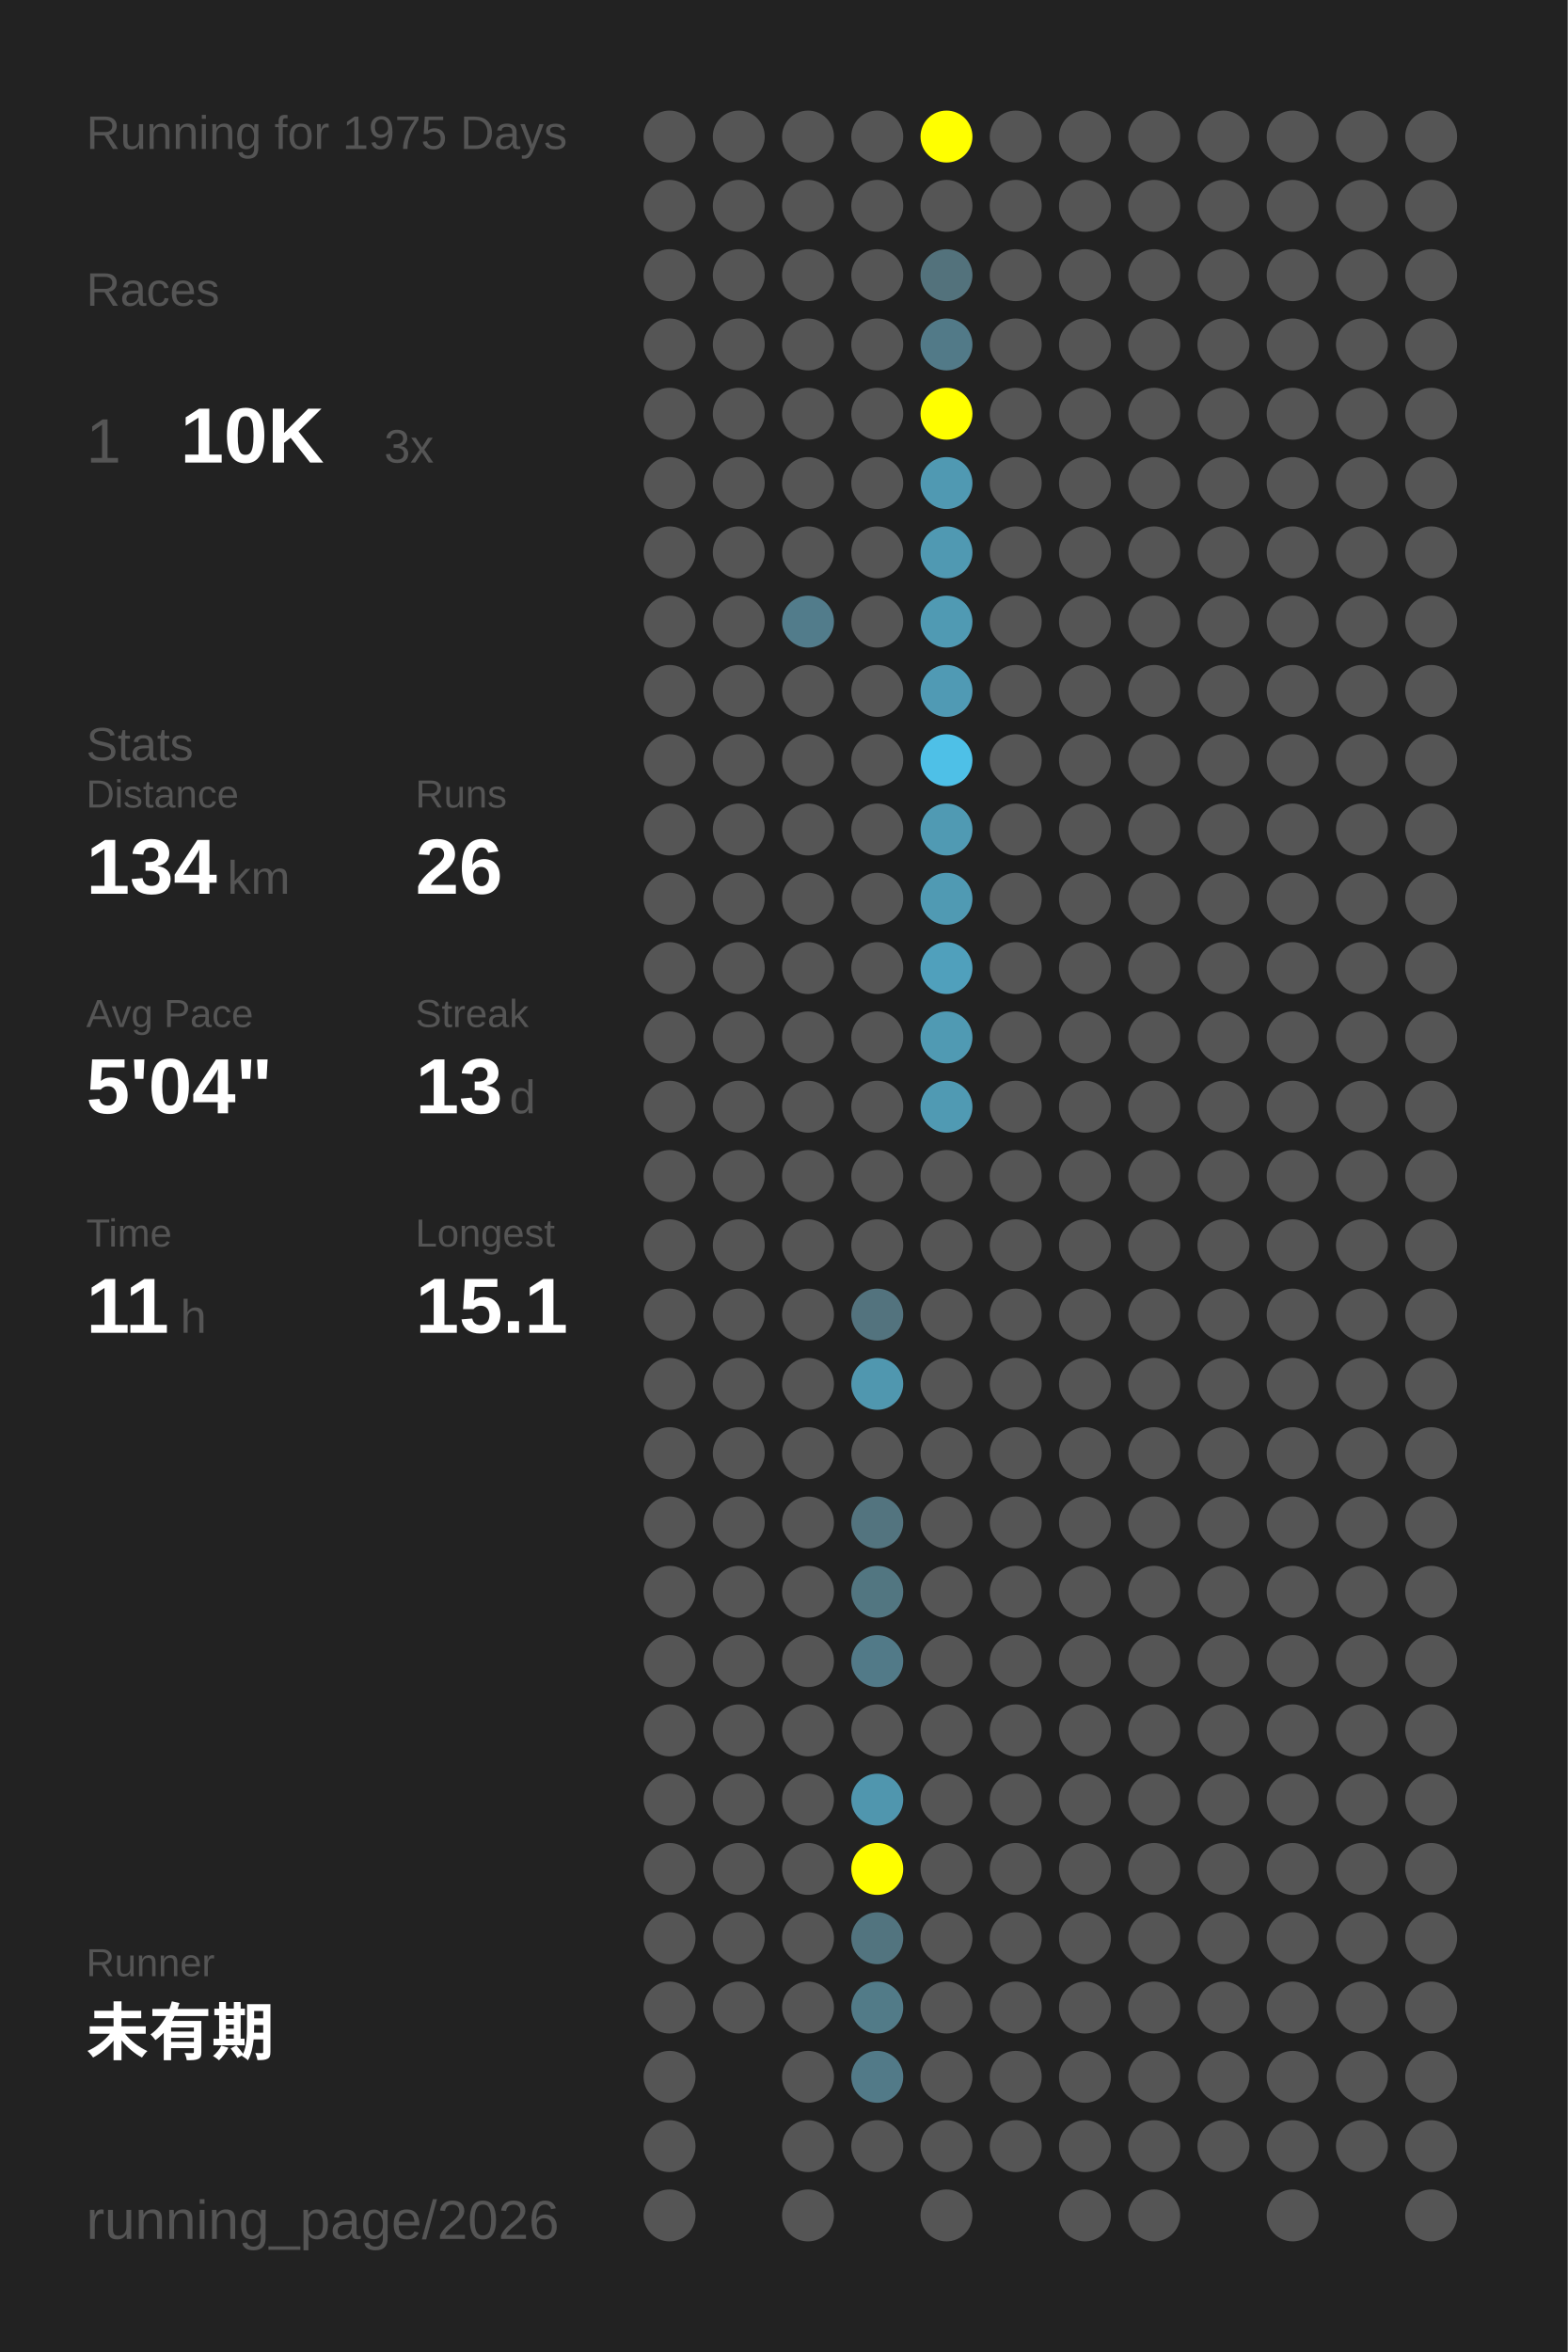
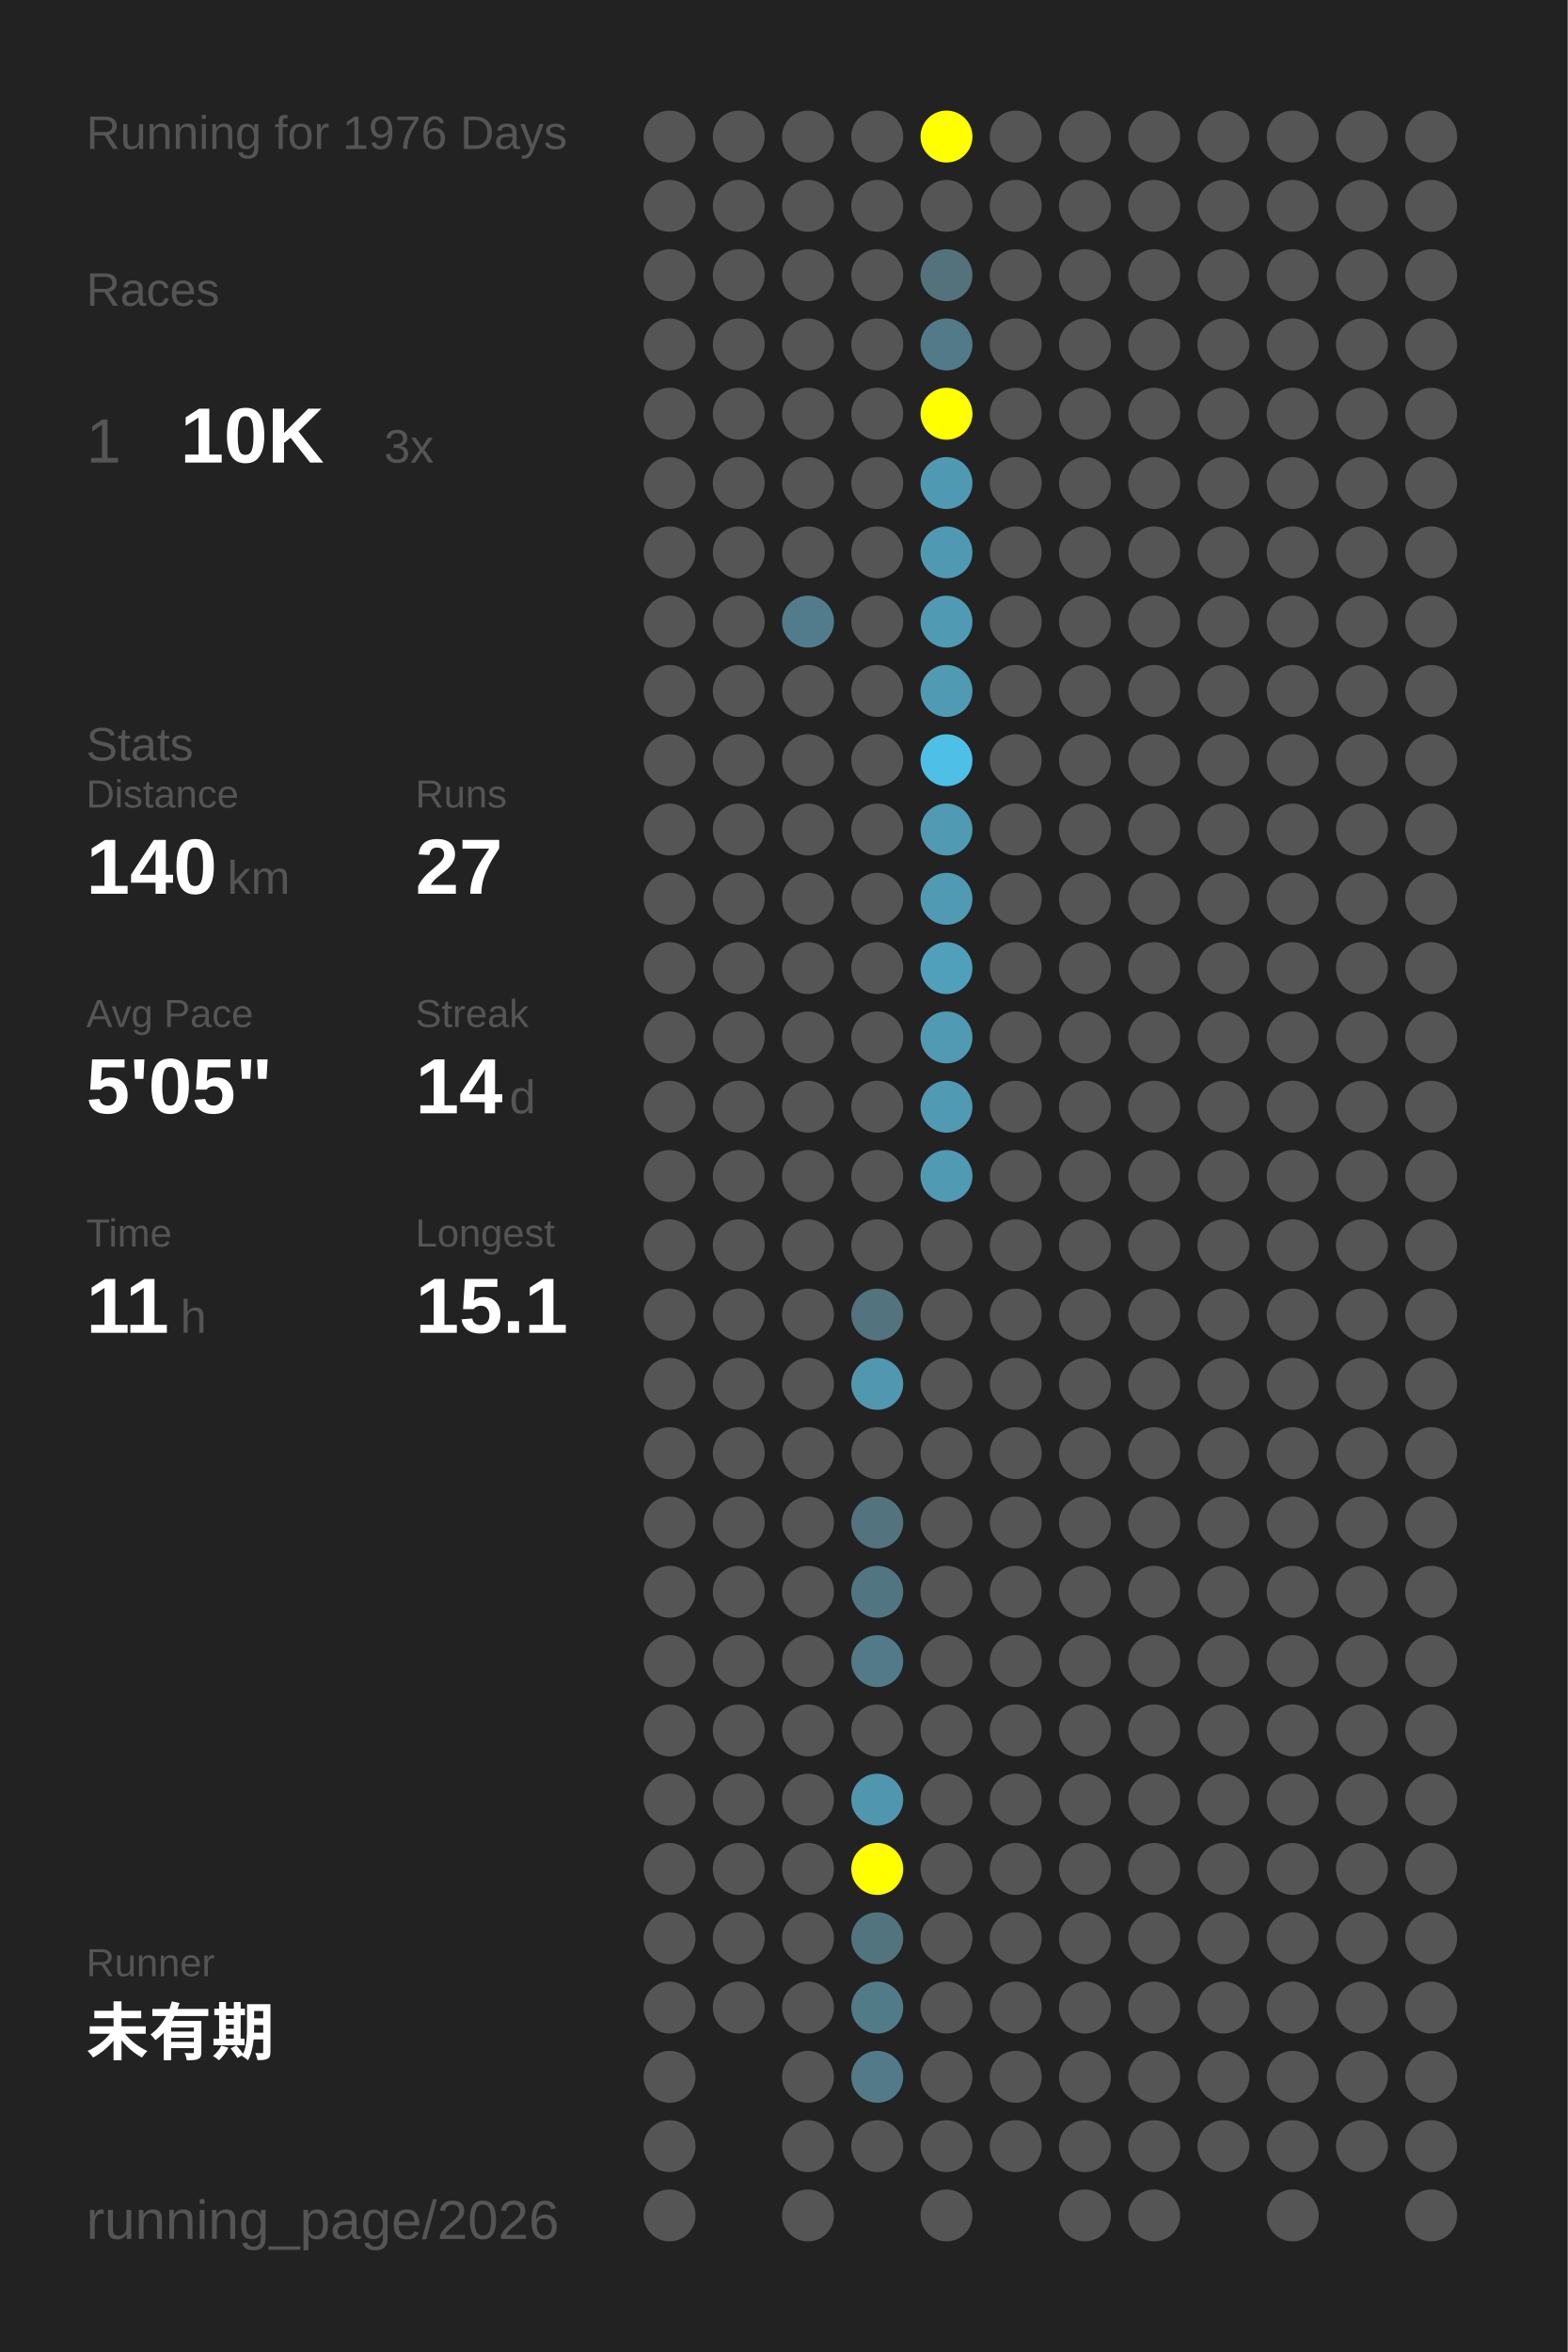
<svg xmlns="http://www.w3.org/2000/svg" baseProfile="full" height="300mm" version="1.1" viewBox="0,0,200,300" width="200mm">
  <defs />
  <rect fill="#222222" height="300" width="200" x="0" y="0" />
-   <text fill="#555555" style="font-size:6px; font-family:Arial;" x="11" y="19">Running for 1975 Days</text>
+   <text fill="#555555" style="font-size:6px; font-family:Arial;" x="11" y="19">Running for 1976 Days</text>
  <text fill="#555555" style="font-size:6px; font-family:Arial;" x="11" y="39">Races</text>
  <text fill="#555555" style="font-size:8px; font-family:Arial;" x="11" y="59">1</text>
  <text fill="#FFFFFF" style="font-size:10px; font-family:Arial; font-weight:bold;" x="23" y="59">10K</text>
  <text fill="#555555" style="font-size:6px; font-family:Arial;" x="49" y="59">3x</text>
  <text fill="#555555" style="font-size:6px; font-family:Arial;" x="11" y="97">Stats</text>
  <text fill="#555555" style="font-size:5px; font-family:Arial;" x="11" y="103">Distance</text>
-   <text fill="#FFFFFF" style="font-size:10px; font-family:Arial; font-weight:bold;" x="11" y="114">134</text>
+   <text fill="#FFFFFF" style="font-size:10px; font-family:Arial; font-weight:bold;" x="11" y="114">140</text>
  <text fill="#555555" style="font-size:6px; font-family:Arial;" x="29" y="114">km</text>
  <text fill="#555555" style="font-size:5px; font-family:Arial;" x="53" y="103">Runs</text>
-   <text fill="#FFFFFF" style="font-size:10px; font-family:Arial; font-weight:bold;" x="53" y="114">26</text>
+   <text fill="#FFFFFF" style="font-size:10px; font-family:Arial; font-weight:bold;" x="53" y="114">27</text>
  <text fill="#555555" style="font-size:5px; font-family:Arial;" x="11" y="131">Avg Pace</text>
-   <text fill="#FFFFFF" style="font-size:10px; font-family:Arial; font-weight:bold;" x="11" y="142">5'04"</text>
+   <text fill="#FFFFFF" style="font-size:10px; font-family:Arial; font-weight:bold;" x="11" y="142">5'05"</text>
  <text fill="#555555" style="font-size:5px; font-family:Arial;" x="53" y="131">Streak</text>
-   <text fill="#FFFFFF" style="font-size:10px; font-family:Arial; font-weight:bold;" x="53" y="142">13</text>
+   <text fill="#FFFFFF" style="font-size:10px; font-family:Arial; font-weight:bold;" x="53" y="142">14</text>
  <text fill="#555555" style="font-size:6px; font-family:Arial;" x="65" y="142">d</text>
  <text fill="#555555" style="font-size:5px; font-family:Arial;" x="11" y="159">Time</text>
  <text fill="#FFFFFF" style="font-size:10px; font-family:Arial; font-weight:bold;" x="11" y="170">11</text>
  <text fill="#555555" style="font-size:6px; font-family:Arial;" x="23" y="170">h</text>
  <text fill="#555555" style="font-size:5px; font-family:Arial;" x="53" y="159">Longest</text>
  <text fill="#FFFFFF" style="font-size:10px; font-family:Arial; font-weight:bold;" x="53" y="170">15.1</text>
  <text fill="#555555" style="font-size:5px; font-family:Arial;" x="11" y="252.065">Runner</text>
  <text fill="#FFFFFF" style="font-size:8px; font-family:Arial; font-weight:bold;" x="11" y="262.065">未有期</text>
  <text fill="#555555" style="font-size:7px; font-family:Arial;" x="11" y="285.581">running_page/2026</text>
  <circle cx="85.417" cy="17.419" fill="#555555" r="3.312" />
  <circle cx="85.417" cy="26.258" fill="#555555" r="3.312" />
  <circle cx="85.417" cy="35.097" fill="#555555" r="3.312" />
  <circle cx="85.417" cy="43.935" fill="#555555" r="3.312" />
  <circle cx="85.417" cy="52.774" fill="#555555" r="3.312" />
  <circle cx="85.417" cy="61.613" fill="#555555" r="3.312" />
  <circle cx="85.417" cy="70.452" fill="#555555" r="3.312" />
  <circle cx="85.417" cy="79.29" fill="#555555" r="3.312" />
  <circle cx="85.417" cy="88.129" fill="#555555" r="3.312" />
  <circle cx="85.417" cy="96.968" fill="#555555" r="3.312" />
  <circle cx="85.417" cy="105.806" fill="#555555" r="3.312" />
  <circle cx="85.417" cy="114.645" fill="#555555" r="3.312" />
  <circle cx="85.417" cy="123.484" fill="#555555" r="3.312" />
  <circle cx="85.417" cy="132.323" fill="#555555" r="3.312" />
  <circle cx="85.417" cy="141.161" fill="#555555" r="3.312" />
  <circle cx="85.417" cy="150" fill="#555555" r="3.312" />
  <circle cx="85.417" cy="158.839" fill="#555555" r="3.312" />
  <circle cx="85.417" cy="167.677" fill="#555555" r="3.312" />
  <circle cx="85.417" cy="176.516" fill="#555555" r="3.312" />
  <circle cx="85.417" cy="185.355" fill="#555555" r="3.312" />
  <circle cx="85.417" cy="194.194" fill="#555555" r="3.312" />
  <circle cx="85.417" cy="203.032" fill="#555555" r="3.312" />
  <circle cx="85.417" cy="211.871" fill="#555555" r="3.312" />
  <circle cx="85.417" cy="220.71" fill="#555555" r="3.312" />
  <circle cx="85.417" cy="229.548" fill="#555555" r="3.312" />
  <circle cx="85.417" cy="238.387" fill="#555555" r="3.312" />
  <circle cx="85.417" cy="247.226" fill="#555555" r="3.312" />
  <circle cx="85.417" cy="256.065" fill="#555555" r="3.312" />
  <circle cx="85.417" cy="264.903" fill="#555555" r="3.312" />
  <circle cx="85.417" cy="273.742" fill="#555555" r="3.312" />
  <circle cx="85.417" cy="282.581" fill="#555555" r="3.312" />
  <circle cx="94.25" cy="17.419" fill="#555555" r="3.312" />
  <circle cx="94.25" cy="26.258" fill="#555555" r="3.312" />
  <circle cx="94.25" cy="35.097" fill="#555555" r="3.312" />
  <circle cx="94.25" cy="43.935" fill="#555555" r="3.312" />
  <circle cx="94.25" cy="52.774" fill="#555555" r="3.312" />
  <circle cx="94.25" cy="61.613" fill="#555555" r="3.312" />
  <circle cx="94.25" cy="70.452" fill="#555555" r="3.312" />
  <circle cx="94.25" cy="79.29" fill="#555555" r="3.312" />
  <circle cx="94.25" cy="88.129" fill="#555555" r="3.312" />
  <circle cx="94.25" cy="96.968" fill="#555555" r="3.312" />
  <circle cx="94.25" cy="105.806" fill="#555555" r="3.312" />
  <circle cx="94.25" cy="114.645" fill="#555555" r="3.312" />
  <circle cx="94.25" cy="123.484" fill="#555555" r="3.312" />
  <circle cx="94.25" cy="132.323" fill="#555555" r="3.312" />
  <circle cx="94.25" cy="141.161" fill="#555555" r="3.312" />
  <circle cx="94.25" cy="150" fill="#555555" r="3.312" />
  <circle cx="94.25" cy="158.839" fill="#555555" r="3.312" />
  <circle cx="94.25" cy="167.677" fill="#555555" r="3.312" />
  <circle cx="94.25" cy="176.516" fill="#555555" r="3.312" />
  <circle cx="94.25" cy="185.355" fill="#555555" r="3.312" />
  <circle cx="94.25" cy="194.194" fill="#555555" r="3.312" />
  <circle cx="94.25" cy="203.032" fill="#555555" r="3.312" />
  <circle cx="94.25" cy="211.871" fill="#555555" r="3.312" />
  <circle cx="94.25" cy="220.71" fill="#555555" r="3.312" />
  <circle cx="94.25" cy="229.548" fill="#555555" r="3.312" />
  <circle cx="94.25" cy="238.387" fill="#555555" r="3.312" />
  <circle cx="94.25" cy="247.226" fill="#555555" r="3.312" />
  <circle cx="94.25" cy="256.065" fill="#555555" r="3.312" />
  <circle cx="103.083" cy="17.419" fill="#555555" r="3.312" />
  <circle cx="103.083" cy="26.258" fill="#555555" r="3.312" />
  <circle cx="103.083" cy="35.097" fill="#555555" r="3.312" />
  <circle cx="103.083" cy="43.935" fill="#555555" r="3.312" />
  <circle cx="103.083" cy="52.774" fill="#555555" r="3.312" />
  <circle cx="103.083" cy="61.613" fill="#555555" r="3.312" />
  <circle cx="103.083" cy="70.452" fill="#555555" r="3.312" />
  <circle cx="103.083" cy="79.29" fill="#527c8b" r="3.312" />
  <circle cx="103.083" cy="88.129" fill="#555555" r="3.312" />
  <circle cx="103.083" cy="96.968" fill="#555555" r="3.312" />
  <circle cx="103.083" cy="105.806" fill="#555555" r="3.312" />
  <circle cx="103.083" cy="114.645" fill="#555555" r="3.312" />
  <circle cx="103.083" cy="123.484" fill="#555555" r="3.312" />
  <circle cx="103.083" cy="132.323" fill="#555555" r="3.312" />
  <circle cx="103.083" cy="141.161" fill="#555555" r="3.312" />
  <circle cx="103.083" cy="150" fill="#555555" r="3.312" />
  <circle cx="103.083" cy="158.839" fill="#555555" r="3.312" />
  <circle cx="103.083" cy="167.677" fill="#555555" r="3.312" />
  <circle cx="103.083" cy="176.516" fill="#555555" r="3.312" />
  <circle cx="103.083" cy="185.355" fill="#555555" r="3.312" />
  <circle cx="103.083" cy="194.194" fill="#555555" r="3.312" />
  <circle cx="103.083" cy="203.032" fill="#555555" r="3.312" />
  <circle cx="103.083" cy="211.871" fill="#555555" r="3.312" />
  <circle cx="103.083" cy="220.71" fill="#555555" r="3.312" />
  <circle cx="103.083" cy="229.548" fill="#555555" r="3.312" />
  <circle cx="103.083" cy="238.387" fill="#555555" r="3.312" />
  <circle cx="103.083" cy="247.226" fill="#555555" r="3.312" />
  <circle cx="103.083" cy="256.065" fill="#555555" r="3.312" />
  <circle cx="103.083" cy="264.903" fill="#555555" r="3.312" />
  <circle cx="103.083" cy="273.742" fill="#555555" r="3.312" />
  <circle cx="103.083" cy="282.581" fill="#555555" r="3.312" />
  <circle cx="111.917" cy="17.419" fill="#555555" r="3.312" />
  <circle cx="111.917" cy="26.258" fill="#555555" r="3.312" />
  <circle cx="111.917" cy="35.097" fill="#555555" r="3.312" />
  <circle cx="111.917" cy="43.935" fill="#555555" r="3.312" />
  <circle cx="111.917" cy="52.774" fill="#555555" r="3.312" />
  <circle cx="111.917" cy="61.613" fill="#555555" r="3.312" />
  <circle cx="111.917" cy="70.452" fill="#555555" r="3.312" />
  <circle cx="111.917" cy="79.29" fill="#555555" r="3.312" />
  <circle cx="111.917" cy="88.129" fill="#555555" r="3.312" />
  <circle cx="111.917" cy="96.968" fill="#555555" r="3.312" />
  <circle cx="111.917" cy="105.806" fill="#555555" r="3.312" />
  <circle cx="111.917" cy="114.645" fill="#555555" r="3.312" />
  <circle cx="111.917" cy="123.484" fill="#555555" r="3.312" />
  <circle cx="111.917" cy="132.323" fill="#555555" r="3.312" />
  <circle cx="111.917" cy="141.161" fill="#555555" r="3.312" />
  <circle cx="111.917" cy="150" fill="#555555" r="3.312" />
  <circle cx="111.917" cy="158.839" fill="#555555" r="3.312" />
  <circle cx="111.917" cy="167.677" fill="#53737e" r="3.312" />
  <circle cx="111.917" cy="176.516" fill="#5097af" r="3.312" />
  <circle cx="111.917" cy="185.355" fill="#555555" r="3.312" />
  <circle cx="111.917" cy="194.194" fill="#53747f" r="3.312" />
  <circle cx="111.917" cy="203.032" fill="#527681" r="3.312" />
  <circle cx="111.917" cy="211.871" fill="#527a88" r="3.312" />
  <circle cx="111.917" cy="220.71" fill="#555555" r="3.312" />
  <circle cx="111.917" cy="229.548" fill="#5096ae" r="3.312" />
  <circle cx="111.917" cy="238.387" fill="#FFFF00" r="3.312" />
  <circle cx="111.917" cy="247.226" fill="#52747f" r="3.312" />
  <circle cx="111.917" cy="256.065" fill="#527b88" r="3.312" />
  <circle cx="111.917" cy="264.903" fill="#527a88" r="3.312" />
  <circle cx="111.917" cy="273.742" fill="#555555" r="3.312" />
  <circle cx="120.75" cy="17.419" fill="#FFFF00" r="3.312" />
  <circle cx="120.75" cy="26.258" fill="#555555" r="3.312" />
  <circle cx="120.75" cy="35.097" fill="#53727c" r="3.312" />
  <circle cx="120.75" cy="43.935" fill="#527a88" r="3.312" />
  <circle cx="120.75" cy="52.774" fill="#FFFF00" r="3.312" />
  <circle cx="120.75" cy="61.613" fill="#5099b2" r="3.312" />
  <circle cx="120.75" cy="70.452" fill="#5099b2" r="3.312" />
  <circle cx="120.75" cy="79.29" fill="#509ab3" r="3.312" />
  <circle cx="120.75" cy="88.129" fill="#509ab4" r="3.312" />
  <circle cx="120.75" cy="96.968" fill="#4ec0e7" r="3.312" />
  <circle cx="120.75" cy="105.806" fill="#509ab3" r="3.312" />
  <circle cx="120.75" cy="114.645" fill="#509ab3" r="3.312" />
  <circle cx="120.75" cy="123.484" fill="#50a0bc" r="3.312" />
  <circle cx="120.75" cy="132.323" fill="#509ab3" r="3.312" />
  <circle cx="120.75" cy="141.161" fill="#509ab3" r="3.312" />
-   <circle cx="120.75" cy="150" fill="#555555" r="3.312" />
+   <circle cx="120.75" cy="150" fill="#509ab3" r="3.312" />
  <circle cx="120.75" cy="158.839" fill="#555555" r="3.312" />
  <circle cx="120.75" cy="167.677" fill="#555555" r="3.312" />
  <circle cx="120.75" cy="176.516" fill="#555555" r="3.312" />
  <circle cx="120.75" cy="185.355" fill="#555555" r="3.312" />
  <circle cx="120.75" cy="194.194" fill="#555555" r="3.312" />
  <circle cx="120.75" cy="203.032" fill="#555555" r="3.312" />
  <circle cx="120.75" cy="211.871" fill="#555555" r="3.312" />
  <circle cx="120.75" cy="220.71" fill="#555555" r="3.312" />
  <circle cx="120.75" cy="229.548" fill="#555555" r="3.312" />
  <circle cx="120.75" cy="238.387" fill="#555555" r="3.312" />
  <circle cx="120.75" cy="247.226" fill="#555555" r="3.312" />
  <circle cx="120.75" cy="256.065" fill="#555555" r="3.312" />
  <circle cx="120.75" cy="264.903" fill="#555555" r="3.312" />
  <circle cx="120.75" cy="273.742" fill="#555555" r="3.312" />
  <circle cx="120.75" cy="282.581" fill="#555555" r="3.312" />
  <circle cx="129.583" cy="17.419" fill="#555555" r="3.312" />
  <circle cx="129.583" cy="26.258" fill="#555555" r="3.312" />
  <circle cx="129.583" cy="35.097" fill="#555555" r="3.312" />
  <circle cx="129.583" cy="43.935" fill="#555555" r="3.312" />
  <circle cx="129.583" cy="52.774" fill="#555555" r="3.312" />
  <circle cx="129.583" cy="61.613" fill="#555555" r="3.312" />
  <circle cx="129.583" cy="70.452" fill="#555555" r="3.312" />
  <circle cx="129.583" cy="79.29" fill="#555555" r="3.312" />
  <circle cx="129.583" cy="88.129" fill="#555555" r="3.312" />
  <circle cx="129.583" cy="96.968" fill="#555555" r="3.312" />
  <circle cx="129.583" cy="105.806" fill="#555555" r="3.312" />
  <circle cx="129.583" cy="114.645" fill="#555555" r="3.312" />
  <circle cx="129.583" cy="123.484" fill="#555555" r="3.312" />
  <circle cx="129.583" cy="132.323" fill="#555555" r="3.312" />
  <circle cx="129.583" cy="141.161" fill="#555555" r="3.312" />
  <circle cx="129.583" cy="150" fill="#555555" r="3.312" />
  <circle cx="129.583" cy="158.839" fill="#555555" r="3.312" />
  <circle cx="129.583" cy="167.677" fill="#555555" r="3.312" />
  <circle cx="129.583" cy="176.516" fill="#555555" r="3.312" />
  <circle cx="129.583" cy="185.355" fill="#555555" r="3.312" />
  <circle cx="129.583" cy="194.194" fill="#555555" r="3.312" />
  <circle cx="129.583" cy="203.032" fill="#555555" r="3.312" />
  <circle cx="129.583" cy="211.871" fill="#555555" r="3.312" />
  <circle cx="129.583" cy="220.71" fill="#555555" r="3.312" />
  <circle cx="129.583" cy="229.548" fill="#555555" r="3.312" />
  <circle cx="129.583" cy="238.387" fill="#555555" r="3.312" />
  <circle cx="129.583" cy="247.226" fill="#555555" r="3.312" />
  <circle cx="129.583" cy="256.065" fill="#555555" r="3.312" />
  <circle cx="129.583" cy="264.903" fill="#555555" r="3.312" />
  <circle cx="129.583" cy="273.742" fill="#555555" r="3.312" />
  <circle cx="138.417" cy="17.419" fill="#555555" r="3.312" />
  <circle cx="138.417" cy="26.258" fill="#555555" r="3.312" />
  <circle cx="138.417" cy="35.097" fill="#555555" r="3.312" />
  <circle cx="138.417" cy="43.935" fill="#555555" r="3.312" />
  <circle cx="138.417" cy="52.774" fill="#555555" r="3.312" />
  <circle cx="138.417" cy="61.613" fill="#555555" r="3.312" />
  <circle cx="138.417" cy="70.452" fill="#555555" r="3.312" />
  <circle cx="138.417" cy="79.29" fill="#555555" r="3.312" />
  <circle cx="138.417" cy="88.129" fill="#555555" r="3.312" />
  <circle cx="138.417" cy="96.968" fill="#555555" r="3.312" />
  <circle cx="138.417" cy="105.806" fill="#555555" r="3.312" />
  <circle cx="138.417" cy="114.645" fill="#555555" r="3.312" />
  <circle cx="138.417" cy="123.484" fill="#555555" r="3.312" />
  <circle cx="138.417" cy="132.323" fill="#555555" r="3.312" />
  <circle cx="138.417" cy="141.161" fill="#555555" r="3.312" />
  <circle cx="138.417" cy="150" fill="#555555" r="3.312" />
  <circle cx="138.417" cy="158.839" fill="#555555" r="3.312" />
  <circle cx="138.417" cy="167.677" fill="#555555" r="3.312" />
  <circle cx="138.417" cy="176.516" fill="#555555" r="3.312" />
  <circle cx="138.417" cy="185.355" fill="#555555" r="3.312" />
  <circle cx="138.417" cy="194.194" fill="#555555" r="3.312" />
  <circle cx="138.417" cy="203.032" fill="#555555" r="3.312" />
  <circle cx="138.417" cy="211.871" fill="#555555" r="3.312" />
  <circle cx="138.417" cy="220.71" fill="#555555" r="3.312" />
  <circle cx="138.417" cy="229.548" fill="#555555" r="3.312" />
  <circle cx="138.417" cy="238.387" fill="#555555" r="3.312" />
  <circle cx="138.417" cy="247.226" fill="#555555" r="3.312" />
  <circle cx="138.417" cy="256.065" fill="#555555" r="3.312" />
  <circle cx="138.417" cy="264.903" fill="#555555" r="3.312" />
  <circle cx="138.417" cy="273.742" fill="#555555" r="3.312" />
  <circle cx="138.417" cy="282.581" fill="#555555" r="3.312" />
  <circle cx="147.25" cy="17.419" fill="#555555" r="3.312" />
  <circle cx="147.25" cy="26.258" fill="#555555" r="3.312" />
  <circle cx="147.25" cy="35.097" fill="#555555" r="3.312" />
  <circle cx="147.25" cy="43.935" fill="#555555" r="3.312" />
  <circle cx="147.25" cy="52.774" fill="#555555" r="3.312" />
  <circle cx="147.25" cy="61.613" fill="#555555" r="3.312" />
  <circle cx="147.25" cy="70.452" fill="#555555" r="3.312" />
  <circle cx="147.25" cy="79.29" fill="#555555" r="3.312" />
  <circle cx="147.25" cy="88.129" fill="#555555" r="3.312" />
  <circle cx="147.25" cy="96.968" fill="#555555" r="3.312" />
  <circle cx="147.25" cy="105.806" fill="#555555" r="3.312" />
  <circle cx="147.25" cy="114.645" fill="#555555" r="3.312" />
  <circle cx="147.25" cy="123.484" fill="#555555" r="3.312" />
  <circle cx="147.25" cy="132.323" fill="#555555" r="3.312" />
  <circle cx="147.25" cy="141.161" fill="#555555" r="3.312" />
  <circle cx="147.25" cy="150" fill="#555555" r="3.312" />
  <circle cx="147.25" cy="158.839" fill="#555555" r="3.312" />
  <circle cx="147.25" cy="167.677" fill="#555555" r="3.312" />
  <circle cx="147.25" cy="176.516" fill="#555555" r="3.312" />
  <circle cx="147.25" cy="185.355" fill="#555555" r="3.312" />
  <circle cx="147.25" cy="194.194" fill="#555555" r="3.312" />
  <circle cx="147.25" cy="203.032" fill="#555555" r="3.312" />
  <circle cx="147.25" cy="211.871" fill="#555555" r="3.312" />
  <circle cx="147.25" cy="220.71" fill="#555555" r="3.312" />
  <circle cx="147.25" cy="229.548" fill="#555555" r="3.312" />
  <circle cx="147.25" cy="238.387" fill="#555555" r="3.312" />
  <circle cx="147.25" cy="247.226" fill="#555555" r="3.312" />
  <circle cx="147.25" cy="256.065" fill="#555555" r="3.312" />
  <circle cx="147.25" cy="264.903" fill="#555555" r="3.312" />
  <circle cx="147.25" cy="273.742" fill="#555555" r="3.312" />
  <circle cx="147.25" cy="282.581" fill="#555555" r="3.312" />
  <circle cx="156.083" cy="17.419" fill="#555555" r="3.312" />
  <circle cx="156.083" cy="26.258" fill="#555555" r="3.312" />
  <circle cx="156.083" cy="35.097" fill="#555555" r="3.312" />
  <circle cx="156.083" cy="43.935" fill="#555555" r="3.312" />
  <circle cx="156.083" cy="52.774" fill="#555555" r="3.312" />
  <circle cx="156.083" cy="61.613" fill="#555555" r="3.312" />
  <circle cx="156.083" cy="70.452" fill="#555555" r="3.312" />
  <circle cx="156.083" cy="79.29" fill="#555555" r="3.312" />
  <circle cx="156.083" cy="88.129" fill="#555555" r="3.312" />
  <circle cx="156.083" cy="96.968" fill="#555555" r="3.312" />
  <circle cx="156.083" cy="105.806" fill="#555555" r="3.312" />
  <circle cx="156.083" cy="114.645" fill="#555555" r="3.312" />
  <circle cx="156.083" cy="123.484" fill="#555555" r="3.312" />
  <circle cx="156.083" cy="132.323" fill="#555555" r="3.312" />
  <circle cx="156.083" cy="141.161" fill="#555555" r="3.312" />
  <circle cx="156.083" cy="150" fill="#555555" r="3.312" />
  <circle cx="156.083" cy="158.839" fill="#555555" r="3.312" />
  <circle cx="156.083" cy="167.677" fill="#555555" r="3.312" />
  <circle cx="156.083" cy="176.516" fill="#555555" r="3.312" />
  <circle cx="156.083" cy="185.355" fill="#555555" r="3.312" />
  <circle cx="156.083" cy="194.194" fill="#555555" r="3.312" />
  <circle cx="156.083" cy="203.032" fill="#555555" r="3.312" />
  <circle cx="156.083" cy="211.871" fill="#555555" r="3.312" />
  <circle cx="156.083" cy="220.71" fill="#555555" r="3.312" />
  <circle cx="156.083" cy="229.548" fill="#555555" r="3.312" />
  <circle cx="156.083" cy="238.387" fill="#555555" r="3.312" />
  <circle cx="156.083" cy="247.226" fill="#555555" r="3.312" />
  <circle cx="156.083" cy="256.065" fill="#555555" r="3.312" />
  <circle cx="156.083" cy="264.903" fill="#555555" r="3.312" />
  <circle cx="156.083" cy="273.742" fill="#555555" r="3.312" />
  <circle cx="164.917" cy="17.419" fill="#555555" r="3.312" />
  <circle cx="164.917" cy="26.258" fill="#555555" r="3.312" />
  <circle cx="164.917" cy="35.097" fill="#555555" r="3.312" />
  <circle cx="164.917" cy="43.935" fill="#555555" r="3.312" />
  <circle cx="164.917" cy="52.774" fill="#555555" r="3.312" />
  <circle cx="164.917" cy="61.613" fill="#555555" r="3.312" />
  <circle cx="164.917" cy="70.452" fill="#555555" r="3.312" />
  <circle cx="164.917" cy="79.29" fill="#555555" r="3.312" />
  <circle cx="164.917" cy="88.129" fill="#555555" r="3.312" />
  <circle cx="164.917" cy="96.968" fill="#555555" r="3.312" />
  <circle cx="164.917" cy="105.806" fill="#555555" r="3.312" />
  <circle cx="164.917" cy="114.645" fill="#555555" r="3.312" />
  <circle cx="164.917" cy="123.484" fill="#555555" r="3.312" />
  <circle cx="164.917" cy="132.323" fill="#555555" r="3.312" />
  <circle cx="164.917" cy="141.161" fill="#555555" r="3.312" />
  <circle cx="164.917" cy="150" fill="#555555" r="3.312" />
  <circle cx="164.917" cy="158.839" fill="#555555" r="3.312" />
  <circle cx="164.917" cy="167.677" fill="#555555" r="3.312" />
  <circle cx="164.917" cy="176.516" fill="#555555" r="3.312" />
  <circle cx="164.917" cy="185.355" fill="#555555" r="3.312" />
  <circle cx="164.917" cy="194.194" fill="#555555" r="3.312" />
  <circle cx="164.917" cy="203.032" fill="#555555" r="3.312" />
  <circle cx="164.917" cy="211.871" fill="#555555" r="3.312" />
  <circle cx="164.917" cy="220.71" fill="#555555" r="3.312" />
  <circle cx="164.917" cy="229.548" fill="#555555" r="3.312" />
  <circle cx="164.917" cy="238.387" fill="#555555" r="3.312" />
  <circle cx="164.917" cy="247.226" fill="#555555" r="3.312" />
  <circle cx="164.917" cy="256.065" fill="#555555" r="3.312" />
  <circle cx="164.917" cy="264.903" fill="#555555" r="3.312" />
  <circle cx="164.917" cy="273.742" fill="#555555" r="3.312" />
  <circle cx="164.917" cy="282.581" fill="#555555" r="3.312" />
  <circle cx="173.75" cy="17.419" fill="#555555" r="3.312" />
  <circle cx="173.75" cy="26.258" fill="#555555" r="3.312" />
  <circle cx="173.75" cy="35.097" fill="#555555" r="3.312" />
  <circle cx="173.75" cy="43.935" fill="#555555" r="3.312" />
  <circle cx="173.75" cy="52.774" fill="#555555" r="3.312" />
  <circle cx="173.75" cy="61.613" fill="#555555" r="3.312" />
  <circle cx="173.75" cy="70.452" fill="#555555" r="3.312" />
  <circle cx="173.75" cy="79.29" fill="#555555" r="3.312" />
  <circle cx="173.75" cy="88.129" fill="#555555" r="3.312" />
  <circle cx="173.75" cy="96.968" fill="#555555" r="3.312" />
  <circle cx="173.75" cy="105.806" fill="#555555" r="3.312" />
  <circle cx="173.75" cy="114.645" fill="#555555" r="3.312" />
  <circle cx="173.75" cy="123.484" fill="#555555" r="3.312" />
  <circle cx="173.75" cy="132.323" fill="#555555" r="3.312" />
  <circle cx="173.75" cy="141.161" fill="#555555" r="3.312" />
  <circle cx="173.75" cy="150" fill="#555555" r="3.312" />
  <circle cx="173.75" cy="158.839" fill="#555555" r="3.312" />
  <circle cx="173.75" cy="167.677" fill="#555555" r="3.312" />
  <circle cx="173.75" cy="176.516" fill="#555555" r="3.312" />
  <circle cx="173.75" cy="185.355" fill="#555555" r="3.312" />
  <circle cx="173.75" cy="194.194" fill="#555555" r="3.312" />
  <circle cx="173.75" cy="203.032" fill="#555555" r="3.312" />
  <circle cx="173.75" cy="211.871" fill="#555555" r="3.312" />
  <circle cx="173.75" cy="220.71" fill="#555555" r="3.312" />
  <circle cx="173.75" cy="229.548" fill="#555555" r="3.312" />
  <circle cx="173.75" cy="238.387" fill="#555555" r="3.312" />
  <circle cx="173.75" cy="247.226" fill="#555555" r="3.312" />
  <circle cx="173.75" cy="256.065" fill="#555555" r="3.312" />
  <circle cx="173.75" cy="264.903" fill="#555555" r="3.312" />
  <circle cx="173.75" cy="273.742" fill="#555555" r="3.312" />
  <circle cx="182.583" cy="17.419" fill="#555555" r="3.312" />
  <circle cx="182.583" cy="26.258" fill="#555555" r="3.312" />
  <circle cx="182.583" cy="35.097" fill="#555555" r="3.312" />
  <circle cx="182.583" cy="43.935" fill="#555555" r="3.312" />
  <circle cx="182.583" cy="52.774" fill="#555555" r="3.312" />
  <circle cx="182.583" cy="61.613" fill="#555555" r="3.312" />
  <circle cx="182.583" cy="70.452" fill="#555555" r="3.312" />
  <circle cx="182.583" cy="79.29" fill="#555555" r="3.312" />
  <circle cx="182.583" cy="88.129" fill="#555555" r="3.312" />
  <circle cx="182.583" cy="96.968" fill="#555555" r="3.312" />
  <circle cx="182.583" cy="105.806" fill="#555555" r="3.312" />
  <circle cx="182.583" cy="114.645" fill="#555555" r="3.312" />
  <circle cx="182.583" cy="123.484" fill="#555555" r="3.312" />
  <circle cx="182.583" cy="132.323" fill="#555555" r="3.312" />
  <circle cx="182.583" cy="141.161" fill="#555555" r="3.312" />
  <circle cx="182.583" cy="150" fill="#555555" r="3.312" />
  <circle cx="182.583" cy="158.839" fill="#555555" r="3.312" />
  <circle cx="182.583" cy="167.677" fill="#555555" r="3.312" />
  <circle cx="182.583" cy="176.516" fill="#555555" r="3.312" />
  <circle cx="182.583" cy="185.355" fill="#555555" r="3.312" />
  <circle cx="182.583" cy="194.194" fill="#555555" r="3.312" />
  <circle cx="182.583" cy="203.032" fill="#555555" r="3.312" />
  <circle cx="182.583" cy="211.871" fill="#555555" r="3.312" />
  <circle cx="182.583" cy="220.71" fill="#555555" r="3.312" />
  <circle cx="182.583" cy="229.548" fill="#555555" r="3.312" />
  <circle cx="182.583" cy="238.387" fill="#555555" r="3.312" />
  <circle cx="182.583" cy="247.226" fill="#555555" r="3.312" />
  <circle cx="182.583" cy="256.065" fill="#555555" r="3.312" />
  <circle cx="182.583" cy="264.903" fill="#555555" r="3.312" />
  <circle cx="182.583" cy="273.742" fill="#555555" r="3.312" />
  <circle cx="182.583" cy="282.581" fill="#555555" r="3.312" />
</svg>
